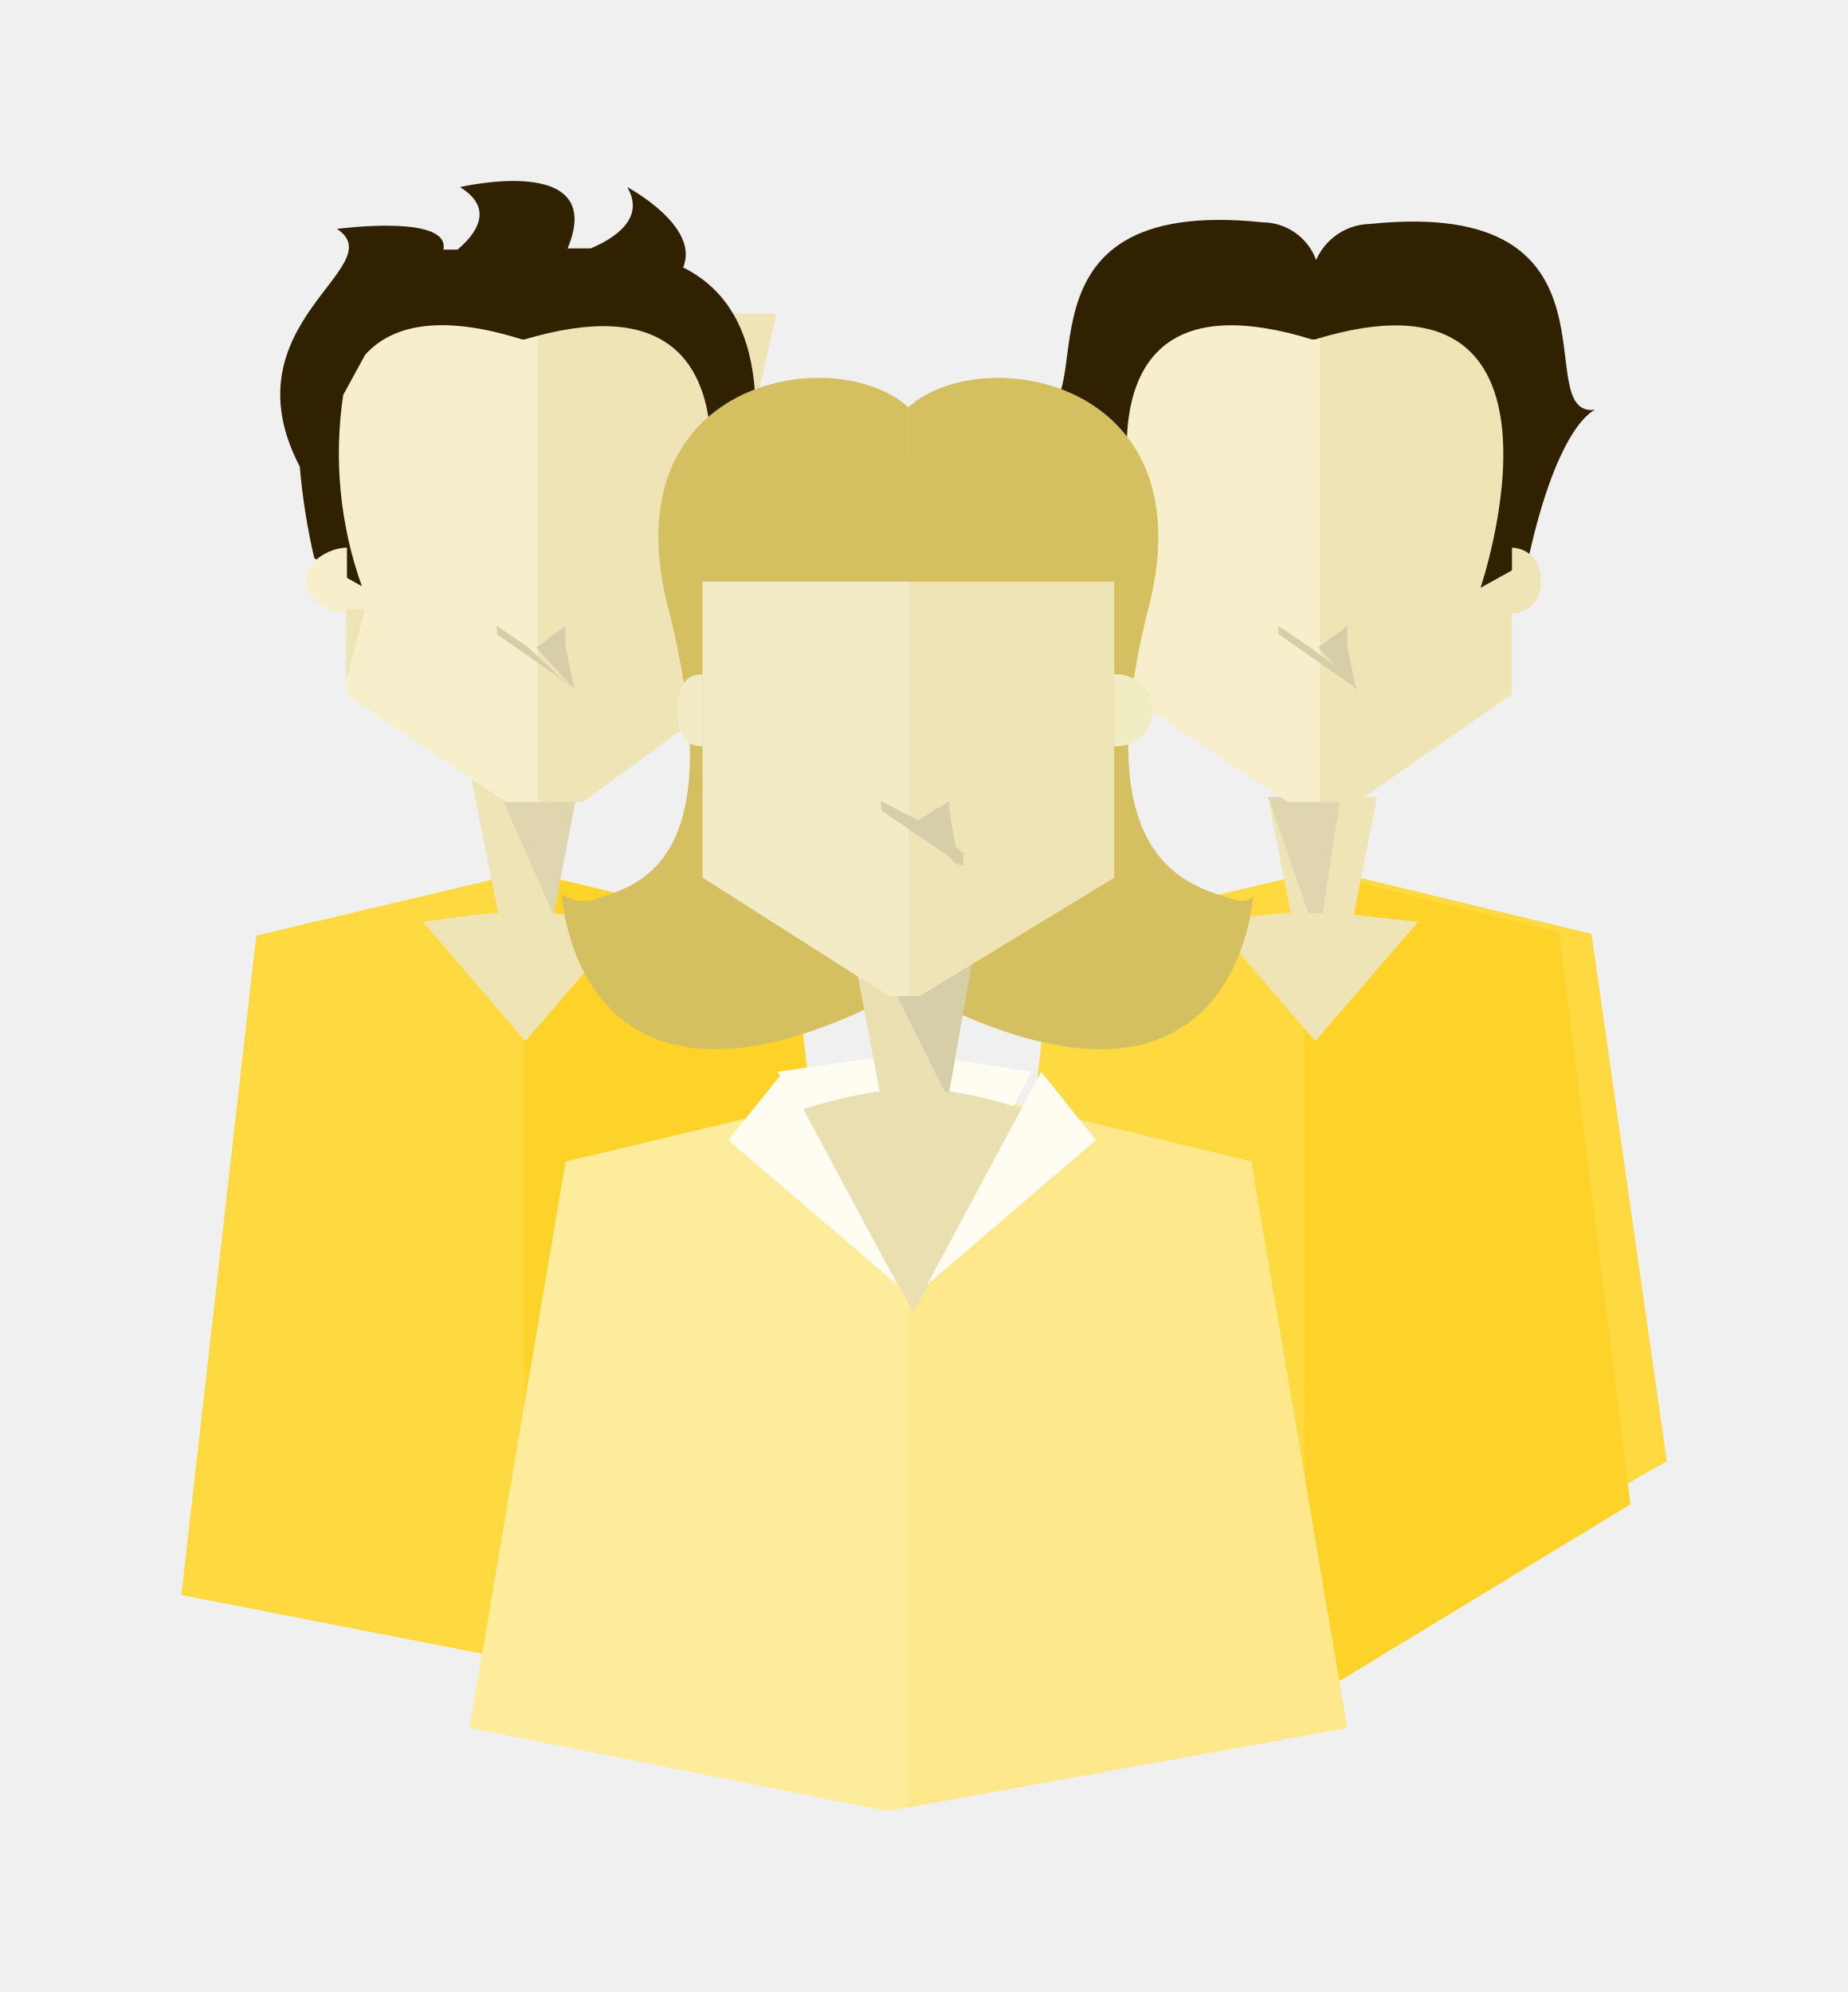
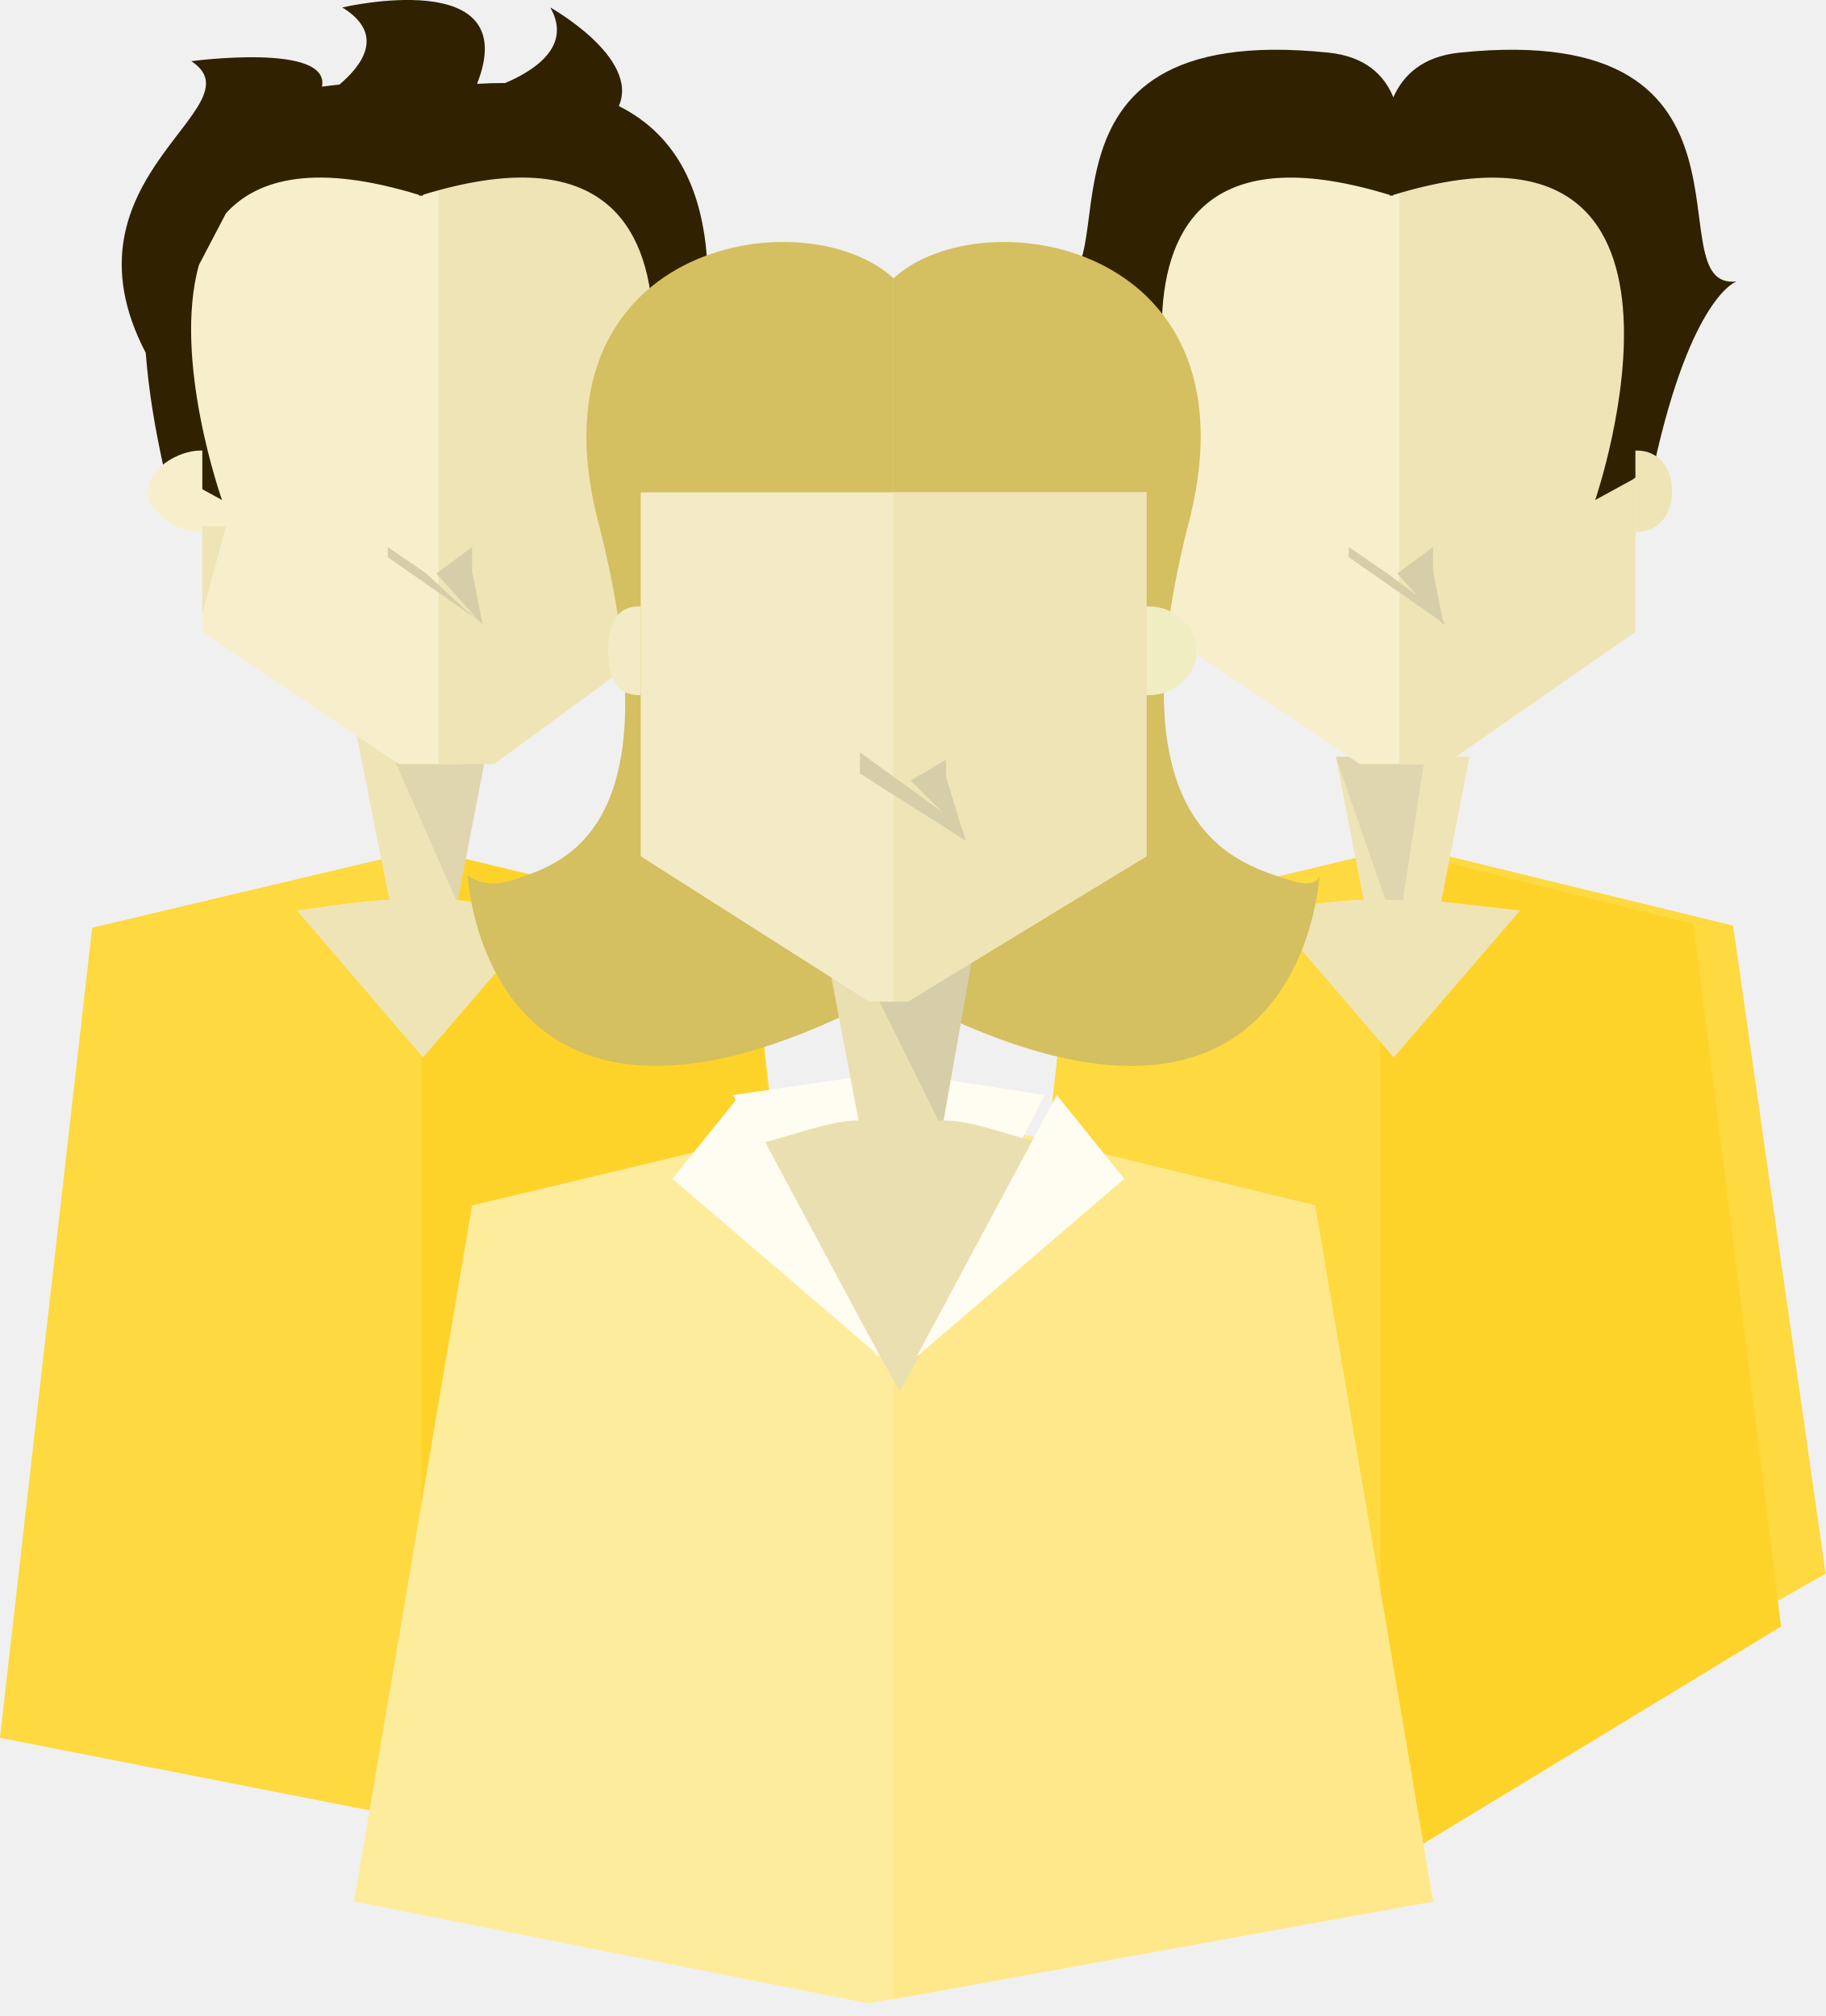
- <svg xmlns="http://www.w3.org/2000/svg" viewBox="0 0 44.63 48.12">
-   <defs>
-     <style>.cls-1,.cls-2{fill:none;}.cls-1{clip-rule:evenodd;}.cls-3{clip-path:url(#clip-path);}.cls-4{clip-path:url(#clip-path-2);}.cls-5{fill:#fed940;}.cls-6{clip-path:url(#clip-path-3);}.cls-7{fill:#fed329;}.cls-8{clip-path:url(#clip-path-5);}.cls-9{fill:#efe4b5;}.cls-10{clip-path:url(#clip-path-7);}.cls-11{fill:#dfd6af;}.cls-12{clip-path:url(#clip-path-9);}.cls-13{fill:#f7efcb;}.cls-14{clip-path:url(#clip-path-11);}.cls-15{clip-path:url(#clip-path-13);}.cls-16{clip-path:url(#clip-path-15);}.cls-17{fill:#302100;}.cls-18{clip-path:url(#clip-path-17);}.cls-19{clip-path:url(#clip-path-19);}.cls-20{isolation:isolate;}.cls-21{clip-path:url(#clip-path-21);}.cls-22{clip-path:url(#clip-path-22);}.cls-23{clip-path:url(#clip-path-24);}.cls-24{clip-path:url(#clip-path-26);}.cls-25{clip-path:url(#clip-path-28);}.cls-26{clip-path:url(#clip-path-30);}.cls-27{clip-path:url(#clip-path-32);}.cls-28{clip-path:url(#clip-path-34);}.cls-29{clip-path:url(#clip-path-36);}.cls-30{clip-path:url(#clip-path-38);}.cls-31{clip-path:url(#clip-path-40);}.cls-32{clip-path:url(#clip-path-42);}.cls-33{fill:#d6cea8;}.cls-34{clip-path:url(#clip-path-44);}.cls-35{clip-path:url(#clip-path-46);}.cls-36{clip-path:url(#clip-path-48);}.cls-37{fill:#feec9d;}.cls-38{clip-path:url(#clip-path-50);}.cls-39{fill:#ffe88c;}.cls-40{clip-path:url(#clip-path-52);}.cls-41{clip-path:url(#clip-path-54);}.cls-42{clip-path:url(#clip-path-56);}.cls-43{clip-path:url(#clip-path-58);}.cls-44{clip-path:url(#clip-path-60);}.cls-45{clip-path:url(#clip-path-62);}.cls-46{clip-path:url(#clip-path-64);}.cls-47{fill:#d4bf61;}.cls-48{clip-path:url(#clip-path-66);}.cls-49{fill:#fffcf2;}.cls-50{clip-path:url(#clip-path-68);}.cls-51{clip-path:url(#clip-path-70);}.cls-52{fill:#eadfb0;}.cls-53{clip-path:url(#clip-path-72);}.cls-54{clip-path:url(#clip-path-74);}.cls-55{clip-path:url(#clip-path-76);}.cls-56{fill:#f3ebc6;}.cls-57{clip-path:url(#clip-path-78);}.cls-58{clip-path:url(#clip-path-80);}.cls-59{clip-path:url(#clip-path-82);}.cls-60{fill:#f1edc3;}.cls-61{clip-path:url(#clip-path-84);}.cls-62{clip-path:url(#clip-path-86);}.cls-63{clip-path:url(#clip-path-88);}.cls-64{clip-path:url(#clip-path-90);}.cls-65{clip-path:url(#clip-path-92);}</style>
-     <clipPath id="clip-path" transform="translate(4.38 4.37)">
-       <polygon class="cls-1" points="21.07 18.19 19.25 34.31 27.17 35.88 35.88 30.93 34.06 18.19 27.63 16.63 21.07 18.19" />
-     </clipPath>
-     <clipPath id="clip-path-2" transform="translate(4.38 4.37)">
-       <rect class="cls-2" x="-68.25" y="-1228.5" width="1195.25" height="3141.25" />
-     </clipPath>
-     <clipPath id="clip-path-3" transform="translate(4.38 4.37)">
-       <polygon class="cls-1" points="27.13 36.75 35 31.97 33.28 18.16 27.13 16.63 27.13 36.75" />
-     </clipPath>
-     <clipPath id="clip-path-5" transform="translate(4.38 4.37)">
-       <polygon class="cls-1" points="27.1 19.25 26.25 14.88 28.88 14.88 28.02 19.25 27.1 19.25" />
-     </clipPath>
-     <clipPath id="clip-path-7" transform="translate(4.38 4.37)">
-       <polygon class="cls-1" points="26.25 14.88 28 14.88 27.46 18.38 26.25 14.88" />
-     </clipPath>
-     <clipPath id="clip-path-9" transform="translate(4.38 4.37)">
-       <path class="cls-1" d="M21.92,3.26l.94,5.55v3.61L26.72,15h1.22l3.87-2.6V8.35l.79-5.09s-10.68,0-10.68,0" />
-     </clipPath>
-     <clipPath id="clip-path-11" transform="translate(4.38 4.37)">
-       <path class="cls-1" d="M27.5,3.25V15h.9l3.74-2.6V8.21l.92-5H27.5" />
-     </clipPath>
-     <clipPath id="clip-path-13" transform="translate(4.38 4.37)">
-       <path class="cls-1" d="M29.87,17.9,28,17.69H26.74c-.49,0-1.83.21-1.83.21l2.48,2.88Z" />
-     </clipPath>
-     <clipPath id="clip-path-15" transform="translate(4.38 4.37)">
-       <path class="cls-1" d="M27.31,3.83v0h0Zm-3.87,6s-2.87-8.08,3.87-6h.07c6.74-2.07,4,6,4,6l.72-.4.43-.28c.73-3.33,1.62-3.62,1.62-3.62-1.66.2,1-5.16-5.44-4.49a1.45,1.45,0,0,0-1.3.87A1.39,1.39,0,0,0,26.11,1c-6.4-.67-3.79,4.69-5.45,4.49,0,0,.89.29,1.62,3.62l.44.28Zm3.93-6v0h0Z" />
-     </clipPath>
-     <clipPath id="clip-path-17" transform="translate(4.38 4.37)">
-       <polygon class="cls-1" points="23.14 10.34 22.86 12.06 22.86 10.34 23.14 10.34" />
-     </clipPath>
-     <clipPath id="clip-path-19" transform="translate(4.38 4.37)">
-       <rect class="cls-2" y="16.68" width="16.57" height="19.02" />
-     </clipPath>
-     <clipPath id="clip-path-21" transform="translate(4.38 4.37)">
-       <rect class="cls-2" y="16.62" width="16.63" height="19.25" />
-     </clipPath>
-     <clipPath id="clip-path-22" transform="translate(4.38 4.37)">
-       <polygon class="cls-1" points="1.81 18.23 8.35 16.68 14.75 18.23 16.57 34.16 7.89 35.7 0 34.16 1.81 18.23" />
-     </clipPath>
-     <clipPath id="clip-path-24" transform="translate(4.38 4.37)">
-       <polygon class="cls-1" points="8.28 36.98 16.57 35.49 14.75 18.23 8.28 16.68 8.28 36.98" />
-     </clipPath>
-     <clipPath id="clip-path-26" transform="translate(4.38 4.37)">
-       <path class="cls-1" d="M22.86,8.86h0a.8.8,0,1,0,0,1.59h0Z" />
-     </clipPath>
-     <clipPath id="clip-path-28" transform="translate(4.38 4.37)">
-       <path class="cls-1" d="M32.14,10.34v0Z" />
-     </clipPath>
-     <clipPath id="clip-path-30" transform="translate(4.38 4.37)">
-       <path class="cls-1" d="M32.14,8.86h0a.71.71,0,0,1,.69.79.71.71,0,0,1-.69.8h0Z" />
-     </clipPath>
-     <clipPath id="clip-path-32" transform="translate(4.38 4.37)">
-       <polygon class="cls-1" points="7.85 18.69 6.99 14.35 9.64 14.35 8.78 18.69 7.85 18.69" />
-     </clipPath>
-     <clipPath id="clip-path-34" transform="translate(4.38 4.37)">
-       <polygon class="cls-1" points="7.5 14.35 9.64 14.35 8.99 17.74 7.5 14.35" />
-     </clipPath>
-     <clipPath id="clip-path-36" transform="translate(4.38 4.37)">
-       <path class="cls-1" d="M3,3.26,4,8.81v3.61L7.84,15H9.06l3.86-2.6V8.35l.8-5.09S3,3.26,3,3.26" />
-     </clipPath>
-     <clipPath id="clip-path-38" transform="translate(4.38 4.37)">
-       <path class="cls-1" d="M8.61,3.25V15h1.1l3.54-2.6V8.21l1.12-5H8.61" />
-     </clipPath>
-     <clipPath id="clip-path-40" transform="translate(4.38 4.37)">
-       <path class="cls-1" d="M10.79,17.9,9,17.69H7.67c-.49,0-1.83.21-1.83.21l2.47,2.88Z" />
-     </clipPath>
-     <clipPath id="clip-path-42" transform="translate(4.38 4.37)">
-       <polygon class="cls-1" points="9.14 11.98 8.37 11.26 7.62 10.75 7.62 10.43 7.62 10.95 9.53 12.28 9.14 11.98" />
-     </clipPath>
-     <clipPath id="clip-path-44" transform="translate(4.38 4.37)">
-       <polygon class="cls-1" points="9.49 12.28 9.28 11.23 9.28 10.43 9.28 10.75 8.57 11.27 9.49 12.28" />
-     </clipPath>
-     <clipPath id="clip-path-46" transform="translate(4.38 4.37)">
-       <polygon class="cls-1" points="28.22 11.98 27.25 11.26 26.5 10.75 26.5 10.43 26.5 10.95 28.41 12.28 28.22 11.98" />
-     </clipPath>
-     <clipPath id="clip-path-48" transform="translate(4.38 4.37)">
-       <polygon class="cls-1" points="9.28 23.69 17.64 21.69 25.84 23.69 28.16 37.37 17.06 39.38 6.96 37.37 9.28 23.69" />
-     </clipPath>
-     <clipPath id="clip-path-50" transform="translate(4.38 4.37)">
-       <polygon class="cls-1" points="17.56 39.29 28.16 37.37 25.84 23.69 17.56 21.69 17.56 39.29" />
-     </clipPath>
-     <clipPath id="clip-path-52" transform="translate(4.38 4.37)">
-       <polygon class="cls-1" points="28.37 12.28 28.16 11.23 28.16 10.43 28.16 10.75 27.46 11.27 28.37 12.28" />
-     </clipPath>
-     <clipPath id="clip-path-54" transform="translate(4.38 4.37)">
-       <path class="cls-1" d="M8.23,3.83v0h0ZM4.44,4.2c.63-.7,1.79-1,3.79-.37h0l.06,0c6.71-2,3.94,6,3.94,6l.72-.4.44-.28c.57-2.59,1.09-5.88-1.27-7.06.42-1-1.35-1.94-1.35-1.94.44.75-.29,1.23-.88,1.48l-.56,0C10.3-.69,6.73.15,6.73.15c.85.52.38,1.14-.06,1.51l-.34,0c.17-.87-2.57-.5-2.57-.5,1.37.91-2.71,2.27-.9,5.74a15.67,15.67,0,0,0,.35,2.21l.43.28.72.4a9.53,9.53,0,0,1-.45-4.62ZM8.3,3.85l0,0-.06,0Z" />
-     </clipPath>
-     <clipPath id="clip-path-56" transform="translate(4.38 4.37)">
-       <polygon class="cls-1" points="4.44 10.34 3.98 12.06 3.98 10.34 4.44 10.34" />
-     </clipPath>
-     <clipPath id="clip-path-58" transform="translate(4.38 4.37)">
-       <path class="cls-1" d="M4,8.86h0c-.44,0-1,.35-1,.79s.59.8,1,.8H4Z" />
-     </clipPath>
-     <clipPath id="clip-path-60" transform="translate(4.38 4.37)">
-       <polygon class="cls-1" points="12.65 10.34 12.92 12.06 12.92 10.34 12.65 10.34" />
-     </clipPath>
-     <clipPath id="clip-path-62" transform="translate(4.38 4.37)">
-       <path class="cls-1" d="M12.92,8.86h0a.8.8,0,1,1,0,1.59h0Z" />
-     </clipPath>
-     <clipPath id="clip-path-64" transform="translate(4.38 4.37)">
-       <path class="cls-1" d="M17.56,5.47c-1.75-1.61-7.34-.71-5.76,5,1.47,6-.78,6.55-1.75,6.86a.89.89,0,0,1-.86-.1s.32,6.62,8.37,2.26Z" />
-     </clipPath>
-     <clipPath id="clip-path-66" transform="translate(4.38 4.37)">
-       <polygon class="cls-1" points="17.23 26.67 14.4 21.52 17.23 21.11 17.23 26.67" />
-     </clipPath>
-     <clipPath id="clip-path-68" transform="translate(4.38 4.37)">
-       <polygon class="cls-1" points="17.89 26.67 20.53 21.52 17.89 21.11 17.89 26.67" />
-     </clipPath>
-     <clipPath id="clip-path-70" transform="translate(4.38 4.37)">
-       <polygon class="cls-1" points="17 22.69 16.24 18.69 19.13 18.69 18.37 22.69 17 22.69" />
-     </clipPath>
-     <clipPath id="clip-path-72" transform="translate(4.38 4.37)">
-       <path class="cls-1" d="M17.56,5.47c1.75-1.61,7.34-.71,5.76,5-1.47,6,1.07,6.55,2,6.86.55.18.57-.1.57-.1s-.32,6.62-8.37,2.26Z" />
-     </clipPath>
-     <clipPath id="clip-path-74" transform="translate(4.38 4.37)">
-       <polygon class="cls-1" points="16.79 18.69 19.13 18.69 18.52 22.17 16.79 18.69" />
-     </clipPath>
-     <clipPath id="clip-path-76" transform="translate(4.38 4.37)">
-       <polygon class="cls-1" points="12.59 9.68 12.59 12.15 12.59 16.83 17.08 19.69 17.83 19.69 22.53 16.83 22.53 11.88 22.53 9.68 12.59 9.68" />
-     </clipPath>
-     <clipPath id="clip-path-78" transform="translate(4.38 4.37)">
-       <polygon class="cls-1" points="17.56 19.69 17.83 19.69 22.53 16.83 22.53 11.88 22.53 9.68 17.56 9.68 17.56 19.69" />
-     </clipPath>
-     <clipPath id="clip-path-80" transform="translate(4.38 4.37)">
-       <path class="cls-1" d="M12.59,11.92h0c-.48,0-.61.39-.61.87s.13.87.61.87h0Z" />
-     </clipPath>
-     <clipPath id="clip-path-82" transform="translate(4.38 4.37)">
-       <path class="cls-1" d="M22.59,11.92h-.06v1.74h.06a.87.87,0,1,0,0-1.74" />
-     </clipPath>
-     <clipPath id="clip-path-84" transform="translate(4.38 4.37)">
-       <path class="cls-1" d="M20.39,22.45A10.16,10.16,0,0,0,18.6,22H16.82a10.94,10.94,0,0,0-1.84.44c.51,1,2.7,4.88,2.7,4.88s2.2-3.91,2.71-4.89" />
-     </clipPath>
-     <clipPath id="clip-path-86" transform="translate(4.38 4.37)">
-       <polygon class="cls-1" points="18.89 16.23 17.86 15.48 16.9 14.98 16.9 14.64 16.9 15.2 18.89 16.56 18.89 16.23" />
-     </clipPath>
-     <clipPath id="clip-path-88" transform="translate(4.38 4.37)">
-       <polygon class="cls-1" points="18.78 16.56 18.55 15.2 18.55 14.64 18.55 14.98 17.74 15.48 17.66 15.47 17.64 15.48 18.78 16.56" />
-     </clipPath>
-     <clipPath id="clip-path-90" transform="translate(4.38 4.37)">
-       <polygon class="cls-1" points="17.3 26.67 14.54 21.52 13.21 23.17 17.3 26.67" />
-     </clipPath>
-     <clipPath id="clip-path-92" transform="translate(4.38 4.37)">
-       <polygon class="cls-1" points="18.01 26.67 20.77 21.52 22.09 23.17 18.01 26.67" />
-     </clipPath>
-   </defs>
-   <g id="Layer_2" data-name="Layer 2">
-     <g id="Layer_1-2" data-name="Layer 1">
-       <g class="cls-3">
-         <g class="cls-4">
-           <rect class="cls-5" x="19.25" y="16.62" width="25.38" height="28" />
-         </g>
-       </g>
-       <g class="cls-6">
-         <g class="cls-4">
-           <rect class="cls-7" x="27.13" y="16.62" width="16.63" height="28.88" />
-         </g>
-       </g>
-       <g class="cls-8">
-         <g class="cls-4">
-           <rect class="cls-9" x="26.25" y="14.87" width="11.38" height="13.13" />
-         </g>
-       </g>
-       <g class="cls-10">
-         <g class="cls-4">
-           <rect class="cls-11" x="26.25" y="14.87" width="10.5" height="12.25" />
-         </g>
-       </g>
-       <g class="cls-12">
-         <g class="cls-4">
-           <rect class="cls-13" x="21.92" y="3.25" width="19.43" height="20.51" />
-         </g>
-       </g>
-       <g class="cls-14">
-         <g class="cls-4">
-           <rect class="cls-9" x="27.5" y="3.25" width="14.32" height="20.51" />
-         </g>
-       </g>
-       <g class="cls-15">
-         <g class="cls-4">
-           <rect class="cls-9" x="24.91" y="17.69" width="13.71" height="11.85" />
-         </g>
-       </g>
-       <g class="cls-16">
-         <g class="cls-4">
-           <rect class="cls-17" x="20.66" y="0.98" width="22.21" height="17.6" />
-         </g>
-       </g>
-       <g class="cls-18">
-         <g class="cls-4">
-           <rect class="cls-9" x="22.86" y="10.34" width="9.03" height="10.46" />
-         </g>
-       </g>
-       <g class="cls-19">
-         <g class="cls-4">
-           <g class="cls-20">
-             <g class="cls-21">
-               <g class="cls-22">
-                 <g class="cls-21">
-                   <rect class="cls-5" y="16.68" width="25.32" height="27.77" />
-                 </g>
-               </g>
-             </g>
-           </g>
-         </g>
-       </g>
-       <g class="cls-23">
-         <g class="cls-4">
-           <rect class="cls-7" x="8.28" y="16.68" width="17.03" height="29.04" />
-         </g>
-       </g>
-       <g class="cls-24">
-         <g class="cls-4">
-           <rect class="cls-13" x="21.98" y="8.86" width="9.63" height="10.35" />
-         </g>
-       </g>
-       <g class="cls-25">
-         <g class="cls-4">
-           <rect class="cls-11" x="32.14" y="10.34" width="8.75" height="10.46" />
-         </g>
-       </g>
-       <g class="cls-26">
-         <g class="cls-4">
-           <rect class="cls-9" x="32.14" y="8.86" width="9.47" height="10.35" />
-         </g>
-       </g>
-       <g class="cls-27">
-         <g class="cls-4">
-           <rect class="cls-9" x="6.99" y="14.35" width="11.4" height="13.09" />
-         </g>
-       </g>
-       <g class="cls-28">
-         <g class="cls-4">
-           <rect class="cls-11" x="7.5" y="14.35" width="10.9" height="12.14" />
-         </g>
-       </g>
-       <g class="cls-29">
-         <g class="cls-4">
-           <rect class="cls-13" x="3.04" y="3.25" width="19.43" height="20.51" />
-         </g>
-       </g>
-       <g class="cls-30">
-         <g class="cls-4">
-           <rect class="cls-9" x="8.61" y="3.25" width="14.51" height="20.51" />
-         </g>
-       </g>
-       <g class="cls-31">
-         <g class="cls-4">
-           <rect class="cls-9" x="5.84" y="17.69" width="13.71" height="11.85" />
-         </g>
-       </g>
-       <g class="cls-32">
-         <g class="cls-4">
-           <rect class="cls-33" x="7.62" y="10.43" width="10.66" height="10.6" />
-         </g>
-       </g>
-       <g class="cls-34">
-         <g class="cls-4">
-           <rect class="cls-33" x="8.57" y="10.43" width="9.66" height="10.6" />
-         </g>
-       </g>
-       <g class="cls-35">
-         <g class="cls-4">
-           <rect class="cls-33" x="26.5" y="10.43" width="10.66" height="10.6" />
-         </g>
-       </g>
-       <g class="cls-36">
-         <g class="cls-4">
-           <rect class="cls-37" x="6.96" y="21.69" width="29.95" height="26.44" />
-         </g>
-       </g>
-       <g class="cls-38">
-         <g class="cls-4">
-           <rect class="cls-39" x="17.56" y="21.69" width="19.35" height="26.35" />
-         </g>
-       </g>
-       <g class="cls-40">
-         <g class="cls-4">
-           <rect class="cls-33" x="27.46" y="10.43" width="9.66" height="10.6" />
-         </g>
-       </g>
-       <g class="cls-41">
-         <g class="cls-4">
-           <rect class="cls-17" x="2.39" width="20.27" height="18.58" />
-         </g>
-       </g>
-       <g class="cls-42">
-         <g class="cls-4">
-           <rect class="cls-9" x="3.98" y="10.34" width="9.22" height="10.46" />
-         </g>
-       </g>
-       <g class="cls-43">
-         <g class="cls-4">
-           <rect class="cls-13" x="2.91" y="8.86" width="9.82" height="10.35" />
-         </g>
-       </g>
-       <g class="cls-44">
-         <g class="cls-4">
-           <rect class="cls-11" x="12.65" y="10.34" width="9.02" height="10.46" />
-         </g>
-       </g>
-       <g class="cls-45">
-         <g class="cls-4">
-           <rect class="cls-9" x="12.92" y="8.86" width="9.61" height="10.35" />
-         </g>
-       </g>
-       <g class="cls-46">
-         <g class="cls-4">
-           <rect class="cls-47" x="9.19" y="4.76" width="17.12" height="24.94" />
-         </g>
-       </g>
-       <g class="cls-48">
-         <g class="cls-4">
-           <rect class="cls-49" x="14.4" y="21.11" width="11.57" height="14.31" />
-         </g>
-       </g>
-       <g class="cls-50">
-         <g class="cls-4">
-           <rect class="cls-49" x="17.89" y="21.11" width="11.39" height="14.31" />
-         </g>
-       </g>
-       <g class="cls-51">
-         <g class="cls-4">
-           <rect class="cls-52" x="16.24" y="18.69" width="11.65" height="12.75" />
-         </g>
-       </g>
-       <g class="cls-53">
-         <g class="cls-4">
-           <rect class="cls-47" x="17.56" y="4.76" width="17.12" height="24.94" />
-         </g>
-       </g>
-       <g class="cls-54">
-         <g class="cls-4">
-           <rect class="cls-33" x="16.79" y="18.69" width="11.09" height="12.24" />
-         </g>
-       </g>
-       <g class="cls-55">
-         <g class="cls-4">
-           <rect class="cls-56" x="12.59" y="9.68" width="18.69" height="18.76" />
-         </g>
-       </g>
-       <g class="cls-57">
-         <g class="cls-4">
-           <rect class="cls-9" x="17.56" y="9.68" width="13.72" height="18.76" />
-         </g>
-       </g>
-       <g class="cls-58">
-         <g class="cls-4">
-           <rect class="cls-56" x="11.95" y="11.92" width="9.39" height="10.49" />
-         </g>
-       </g>
-       <g class="cls-59">
-         <g class="cls-4">
-           <rect class="cls-60" x="22.53" y="11.92" width="9.74" height="10.49" />
-         </g>
-       </g>
-       <g class="cls-61">
-         <g class="cls-4">
-           <rect class="cls-52" x="14.98" y="22.02" width="14.16" height="14.07" />
-         </g>
-       </g>
-       <g class="cls-62">
-         <g class="cls-4">
-           <rect class="cls-33" x="16.9" y="14.64" width="10.74" height="10.67" />
-         </g>
-       </g>
-       <g class="cls-63">
-         <g class="cls-4">
-           <rect class="cls-33" x="17.64" y="14.64" width="9.89" height="10.67" />
-         </g>
-       </g>
-       <g class="cls-64">
-         <g class="cls-4">
-           <rect class="cls-49" x="13.21" y="21.52" width="12.83" height="13.89" />
-         </g>
-       </g>
-       <g class="cls-65">
-         <g class="cls-4">
-           <rect class="cls-49" x="18.01" y="21.52" width="12.83" height="13.89" />
-         </g>
-       </g>
-     </g>
+ <svg xmlns="http://www.w3.org/2000/svg" fill="none" viewBox="0 0 67 74">
+   <path d="m39.347 33.977-3.396 30.096 14.797 2.927 16.252-9.235-3.396-23.788-12.006-2.928-12.251 2.928z" clip-rule="evenodd" fill="#FED940" fill-rule="evenodd" />
+   <path d="m50.659 68.634 14.707-8.932-3.217-25.784-11.49-2.869v37.585z" clip-rule="evenodd" fill="#FED329" fill-rule="evenodd" />
+   <path d="m50.612 35.951-1.587-8.171h4.902l-1.587 8.171h-1.728z" clip-rule="evenodd" fill="#EFE4B5" fill-rule="evenodd" />
+   <path d="m49.024 27.78h3.268l-1 6.537-2.269-6.537z" clip-rule="evenodd" fill="#DFD6AF" fill-rule="evenodd" />
+   <path d="m40.946 6.092 1.748 10.359v6.746l7.212 4.847h2.283l7.212-4.847v-7.602l1.484-9.503c0.001-0.04-19.938 0-19.938 0z" clip-rule="evenodd" fill="#F7EFCB" fill-rule="evenodd" />
+   <path d="m51.357 6.077v21.967h1.69l6.973-4.847v-7.865l1.731-9.239c7e-4 -0.02-5.486-0.02-10.394-0.015z" clip-rule="evenodd" fill="#EFE4B5" fill-rule="evenodd" />
+   <path d="m55.786 33.423-3.443-0.394h-2.401c-0.908 0-3.417 0.394-3.417 0.394l4.624 5.393 4.638-5.393z" clip-rule="evenodd" fill="#EFE4B5" fill-rule="evenodd" />
+   <path d="m51.118 7.191 0.011-0.034-0.061 0.018 0.051 0.016zm-7.345 11.163s-5.364-15.077 7.236-11.196l0.059 0.018 0.061-0.018c12.598-3.878 7.415 11.196 7.415 11.196l1.344-0.735 0.816-0.54c1.367-6.215 3.026-6.749 3.026-6.749-3.105 0.369 1.771-9.641-10.17-8.397-1.345 0.14-2.061 0.817-2.424 1.64-0.335-0.823-1.031-1.5-2.375-1.64-11.942-1.244-7.066 8.766-10.17 8.397 0 0 1.658 0.534 3.025 6.749l0.816 0.54 1.344 0.735zm7.236-11.196 0.009 0.034 0.05-0.016-0.059-0.018z" clip-rule="evenodd" fill="#302100" fill-rule="evenodd" />
+   <path d="m43.212 19.319-0.518 3.202v-3.202h0.518z" clip-rule="evenodd" fill="#EFE4B5" fill-rule="evenodd" />
+   <mask id="a" x="0" y="31" width="31" height="36" mask-type="alpha" maskUnits="userSpaceOnUse">
+     <path d="M0 31.16H30.938V66.682H0V31.16Z" fill="#fff" />
+   </mask>
+   <g mask="url(#a)">
+     <path d="m3.384 34.052 12.207-2.892 11.963 2.892 3.383 29.737-16.194 2.893-14.744-2.893 3.384-29.737z" clip-rule="evenodd" fill="#FED940" fill-rule="evenodd" />
  </g>
+   <path d="m15.469 69.056 15.469-2.775-3.384-32.23-12.085-2.892v37.896z" clip-rule="evenodd" fill="#FED329" fill-rule="evenodd" />
+   <path d="m42.694 16.54c0-0.001-0.047-0.002-0.069-0.002-0.817 0-1.57 0.668-1.57 1.493 0 0.824 0.755 1.492 1.571 1.492 0.022 0 0.068-6e-4 0.068-0.001v-2.981z" clip-rule="evenodd" fill="#F7EFCB" fill-rule="evenodd" />
+   <path d="m60.019 16.54c0-0.001 0.035-0.002 0.057-0.002 0.816 0 1.286 0.668 1.286 1.493 0 0.824-0.468 1.492-1.284 1.492-0.022 0-0.059-6e-4 -0.059-0.001v-2.981z" clip-rule="evenodd" fill="#EFE4B5" fill-rule="evenodd" />
+   <path d="m14.658 34.899-1.605-8.101h4.957l-1.605 8.101h-1.747z" clip-rule="evenodd" fill="#EFE4B5" fill-rule="evenodd" />
+   <path d="m13.998 26.797h4.012l-1.227 6.34-2.785-6.34z" clip-rule="evenodd" fill="#DFD6AF" fill-rule="evenodd" />
+   <path d="m7.425 16.451v6.746l7.212 4.847h2.283l7.212-4.847v-7.602l0.319-9.262c0.001-0.04-18.774-0.241-18.774-0.241l1.748 10.359z" clip-rule="evenodd" fill="#F7EFCB" fill-rule="evenodd" />
+   <path d="m16.088 15.33v12.714h2.046l6.616-4.847v-7.865l-0.299-8.998c6e-4 -0.02-3.455-0.261-8.363-0.256v9.253z" clip-rule="evenodd" fill="#EFE4B5" fill-rule="evenodd" />
+   <path d="m20.16 33.423-3.443-0.394h-2.401c-0.909 0-3.418 0.394-3.418 0.394l4.624 5.393 4.638-5.393z" clip-rule="evenodd" fill="#EFE4B5" fill-rule="evenodd" />
+   <path d="m17.073 22.371-1.45-1.338-1.391-0.954v-0.593 0.966l3.565 2.484-0.723-0.566z" clip-rule="evenodd" fill="#D6CEA8" fill-rule="evenodd" />
+   <path d="m17.716 22.937-0.391-1.967v-1.483 0.592l-1.313 0.974 1.704 1.884z" clip-rule="evenodd" fill="#D6CEA8" fill-rule="evenodd" />
+   <path d="m52.698 22.371-1.807-1.338-1.392-0.954v-0.593 0.966l3.565 2.484-0.367-0.566z" clip-rule="evenodd" fill="#D6CEA8" fill-rule="evenodd" />
+   <path d="m17.325 44.247 15.625-3.739 15.312 3.739 4.331 25.551-20.728 3.739-18.872-3.739 4.331-25.551z" clip-rule="evenodd" fill="#FEEC9D" fill-rule="evenodd" />
+   <path d="m32.794 73.384 19.8-3.587-4.331-25.551-15.469-3.739v32.876z" clip-rule="evenodd" fill="#FFE88C" fill-rule="evenodd" />
+   <path d="m52.985 22.937-0.391-1.967v-1.483 0.592l-1.313 0.974 1.704 1.884z" clip-rule="evenodd" fill="#D6CEA8" fill-rule="evenodd" />
+   <path d="m15.492 7.191 0.059-0.049-0.11 0.034 0.051 0.016zm-7.204 0.644c1.181-1.307 3.339-1.833 7.087-0.681l0.066 0.021 0.11-0.034c12.537-3.825 7.366 11.212 7.366 11.212l1.344-0.735 0.816-0.54c1.062-4.829 2.047-10.968-2.365-13.185 0.773-1.78-2.517-3.619-2.517-3.619 0.807 1.41-0.553 2.306-1.656 2.774-0.33-0.001-0.673 0.009-1.031 0.029 1.726-4.375-4.946-2.803-4.946-2.803 1.598 0.978 0.725 2.131-0.105 2.831-0.22 0.021-0.433 0.047-0.641 0.077 0.321-1.625-4.795-0.936-4.795-0.936 2.566 1.685-5.054 4.229-1.672 10.706 0.106 1.417 0.353 2.83 0.639 4.126l0.816 0.54 1.344 0.735s-1.822-5.121-0.848-8.626l0.99-1.893zm7.087-0.681 0.017 0.037 0.05-0.016-0.066-0.021z" clip-rule="evenodd" fill="#302100" fill-rule="evenodd" />
+   <path d="m8.295 19.319-0.87 3.202v-3.202h0.87z" clip-rule="evenodd" fill="#EFE4B5" fill-rule="evenodd" />
+   <path d="m7.425 16.54c0-0.001-0.047-0.002-0.069-0.002-0.817 0-1.927 0.668-1.927 1.493 0 0.824 1.112 1.492 1.928 1.492 0.022 0 0.068-6e-4 0.068-0.001v-2.981z" clip-rule="evenodd" fill="#F7EFCB" fill-rule="evenodd" />
+   <path d="m23.634 19.319 0.502 3.202v-3.202h-0.502z" clip-rule="evenodd" fill="#DFD6AF" fill-rule="evenodd" />
+   <path d="m24.131 16.54c0-0.001 0.035-0.002 0.057-0.002 0.816 0 1.549 0.668 1.549 1.493 0 0.824-0.73 1.492-1.547 1.492-0.022 0-0.059-6e-4 -0.059-0.001v-2.981z" clip-rule="evenodd" fill="#EFE4B5" fill-rule="evenodd" />
+   <path d="m32.794 10.217c-3.264-3.017-13.704-1.322-10.753 9.272 2.748 11.124-1.467 12.238-3.272 12.827-1.024 0.334-1.606-0.193-1.606-0.193s0.596 12.371 15.631 4.228v-26.134z" clip-rule="evenodd" fill="#D4BF61" fill-rule="evenodd" />
+   <path d="m32.175 49.803-5.274-9.608 5.274-0.768v10.377z" clip-rule="evenodd" fill="#FFFCF2" fill-rule="evenodd" />
+   <path d="m33.413 49.803 4.923-9.608-4.923-0.768v10.377z" clip-rule="evenodd" fill="#FFFCF2" fill-rule="evenodd" />
+   <path d="m31.747 42.377-1.423-7.478h5.408l-1.423 7.478h-2.562z" clip-rule="evenodd" fill="#EADFB0" fill-rule="evenodd" />
+   <path d="m32.794 10.217c3.264-3.017 13.704-1.322 10.753 9.272-2.748 11.124 2.009 12.238 3.815 12.827 1.024 0.334 1.063-0.193 1.063-0.193s-0.596 12.371-15.631 4.228v-26.134z" clip-rule="evenodd" fill="#D4BF61" fill-rule="evenodd" />
+   <path d="m31.354 34.899h4.378l-1.152 6.514-3.226-6.514z" clip-rule="evenodd" fill="#D6CEA8" fill-rule="evenodd" />
+   <path d="m23.513 18.072v13.359l8.387 5.337h1.407l8.769-5.337v-13.359h-18.563z" clip-rule="evenodd" fill="#F3EBC6" fill-rule="evenodd" />
+   <path d="m32.794 36.768h0.512l8.769-5.337v-13.359h-9.281v18.696z" clip-rule="evenodd" fill="#EFE4B5" fill-rule="evenodd" />
+   <path d="m23.513 22.261c0-0.001-0.03-0.002-0.054-0.002-0.891 0-1.137 0.729-1.137 1.628 0 0.899 0.241 1.628 1.132 1.628 0.024 0 0.058-7e-4 0.058-0.002v-3.253z" clip-rule="evenodd" fill="#F3EBC6" fill-rule="evenodd" />
+   <path d="m42.187 22.259c-0.032 0-0.064 0.001-0.112 0.003v3.251c0.048 0.002 0.081 0.003 0.112 0.003 0.891 0 1.734-0.729 1.734-1.628 0-0.899-0.843-1.628-1.734-1.628z" clip-rule="evenodd" fill="#F1EDC3" fill-rule="evenodd" />
+   <path d="m38.078 41.925c-1.246-0.318-2.37-0.766-3.332-0.795h-3.328c-0.991 0.029-2.155 0.492-3.446 0.824 0.962 1.819 5.045 9.11 5.045 9.11s4.103-7.305 5.06-9.14z" clip-rule="evenodd" fill="#EADFB0" fill-rule="evenodd" />
+   <path d="m35.269 30.306-1.911-1.389-1.801-1.302v0.776l3.893 2.472-0.18-0.556z" clip-rule="evenodd" fill="#D6CEA8" fill-rule="evenodd" />
+   <path d="m35.269 30.306-0.544-1.772v-0.649l-0.714 0.419-0.599 0.34 1.238 1.238 0.619 0.424z" clip-rule="evenodd" fill="#D6CEA8" fill-rule="evenodd" />
+   <path d="m32.303 49.803-5.147-9.608-2.478 3.075 7.625 6.534z" clip-rule="evenodd" fill="#FFFCF2" fill-rule="evenodd" />
+   <path d="m33.637 49.803 5.147-9.608 2.478 3.075-7.625 6.534z" clip-rule="evenodd" fill="#FFFCF2" fill-rule="evenodd" />
</svg>
